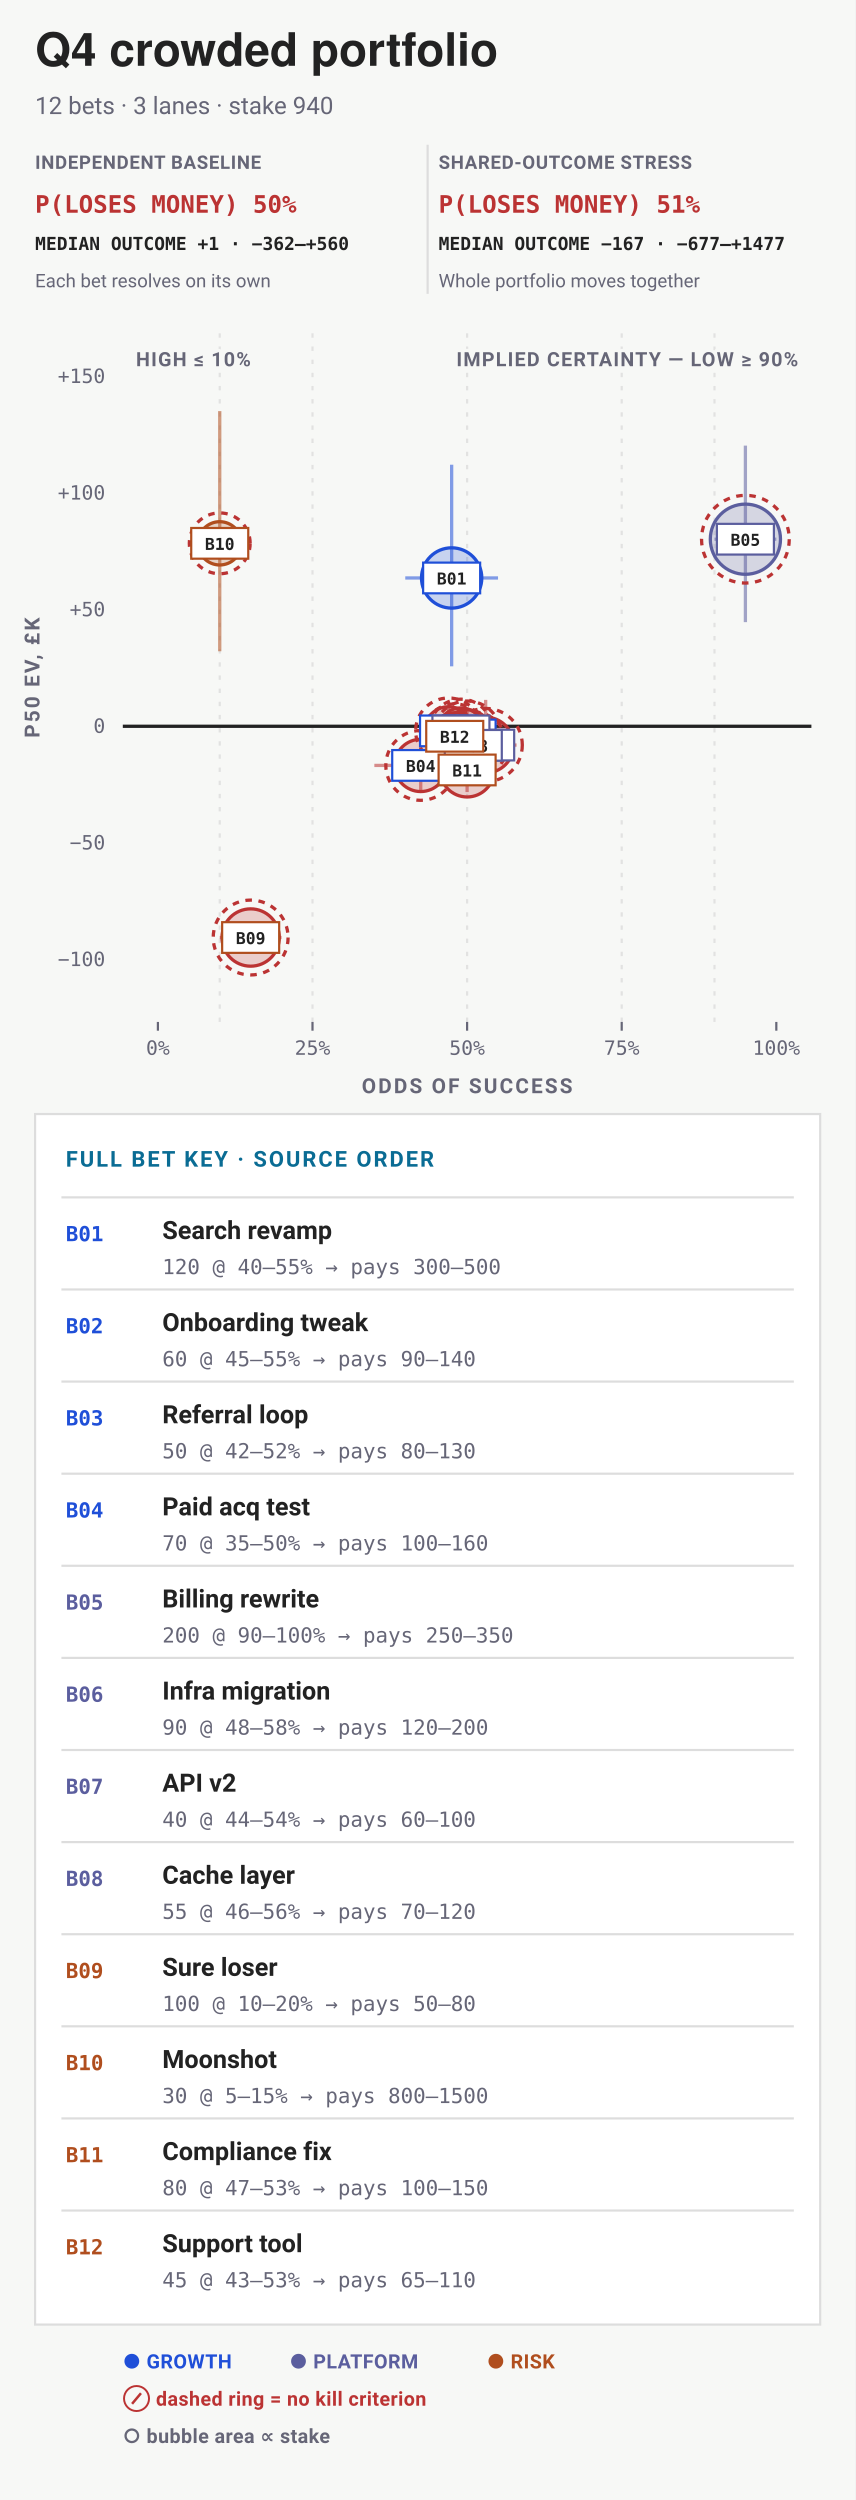
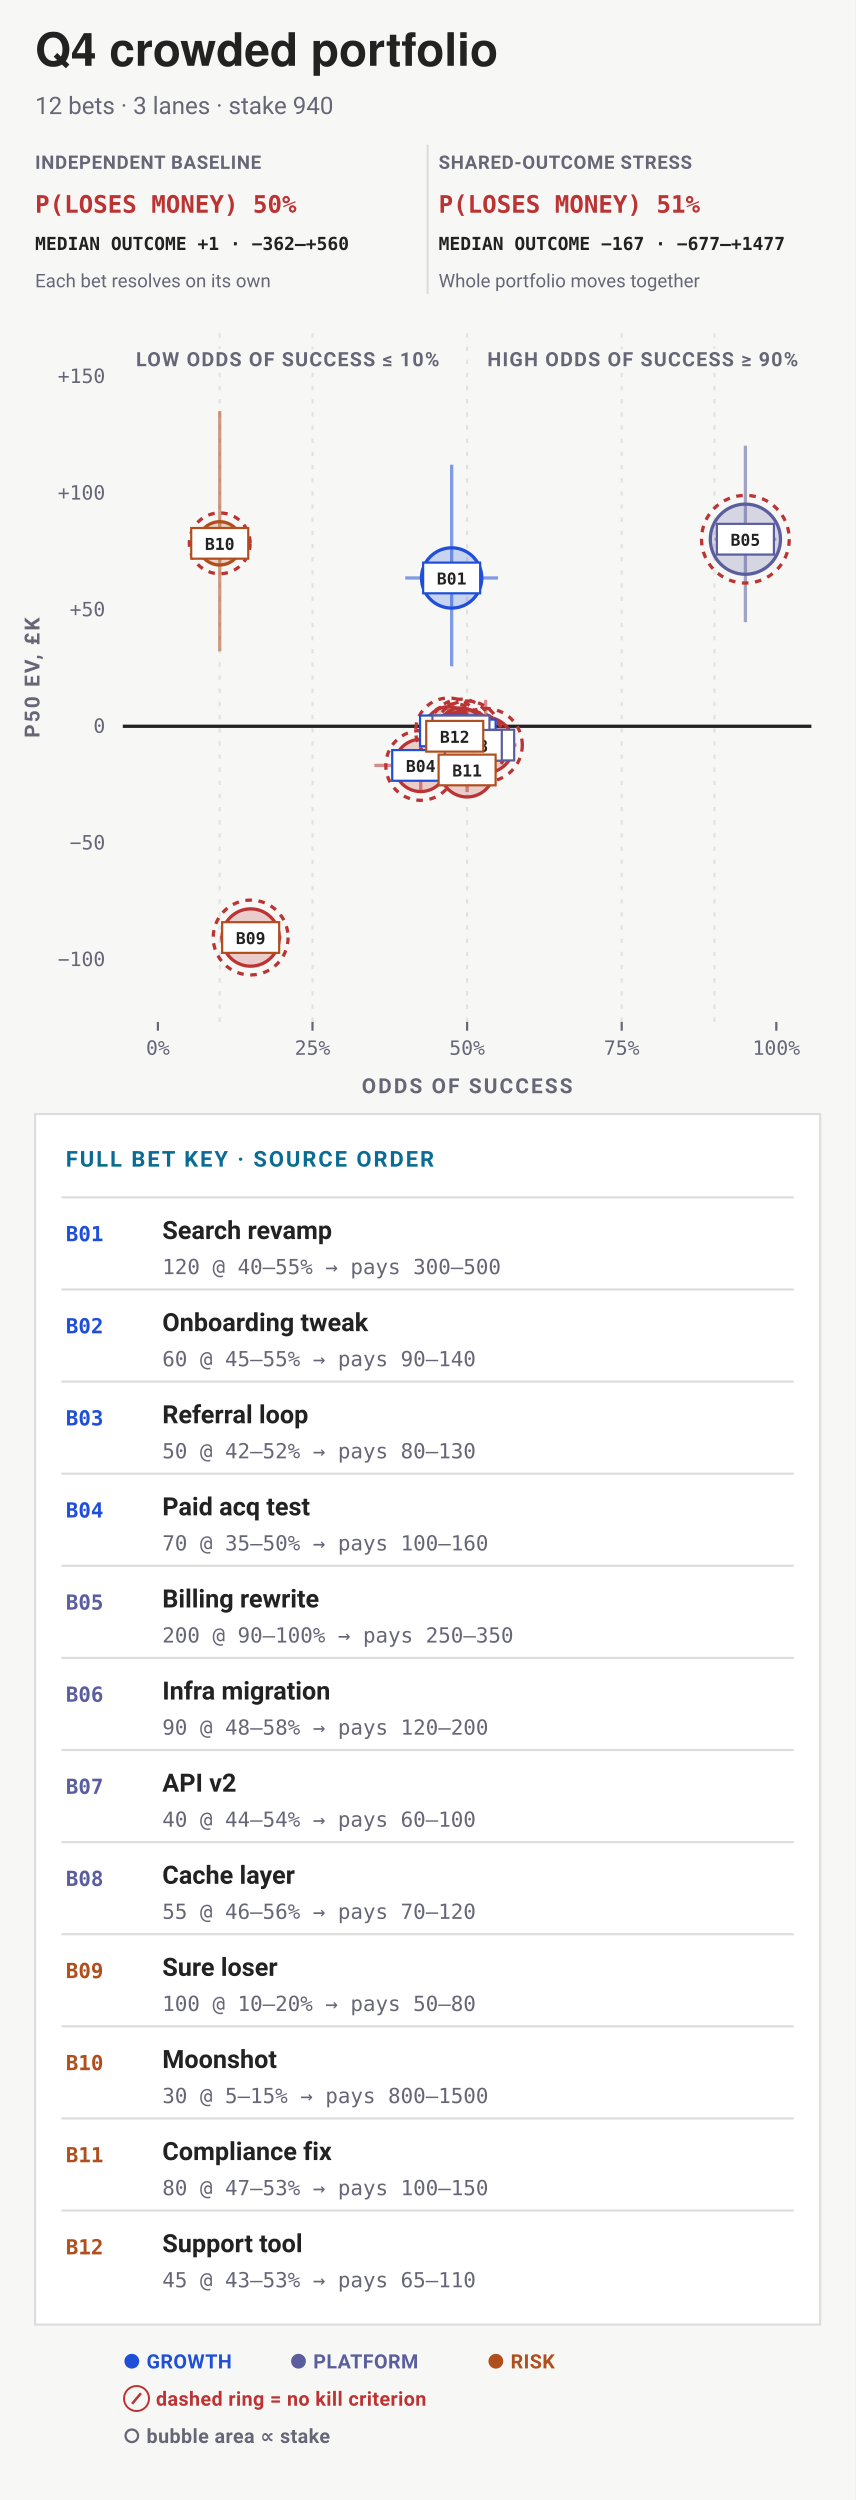
<svg xmlns="http://www.w3.org/2000/svg" data-bets-surface="allocation-plane" viewBox="0 0 390 1140" width="390" height="1140" font-family="-apple-system,BlinkMacSystemFont,'Segoe UI',Roboto,sans-serif" role="img" aria-labelledby="bets-quadrant-title bets-quadrant-desc">
  <rect width="390" height="1140" fill="#f7f8f6" />
  <text data-bets-title-line="" x="16" y="30" font-family="'Helvetica Neue',Helvetica,'Segoe UI',Roboto,sans-serif" font-size="21" font-weight="600" fill="#222">Q4 crowded portfolio</text>
  <text x="16" y="52" font-size="11" fill="#667">12 bets · 3 lanes · stake 940</text>
  <g data-condition-receipt="" data-condition="independent">
    <text x="16" y="77" font-size="8.5" font-weight="700" letter-spacing="0.035em" fill="#667">INDEPENDENT BASELINE</text>
    <text x="16" y="97" font-size="11" font-weight="700" font-family="ui-monospace,'SF Mono',Menlo,Consolas,monospace" fill="#b33">P(LOSES MONEY) 50%</text>
    <text x="16" y="114" font-size="8.2" font-weight="600" font-family="ui-monospace,'SF Mono',Menlo,Consolas,monospace" fill="#222">MEDIAN OUTCOME +1 · −362–+560</text>
    <text x="16" y="131" font-size="8.5" fill="#667">Each bet resolves on its own</text>
  </g>
  <g data-condition-receipt="" data-condition="shared">
    <line x1="195" y1="66" x2="195" y2="134" stroke="#ddd" />
    <text x="200" y="77" font-size="8.5" font-weight="700" letter-spacing="0.035em" fill="#667">SHARED-OUTCOME STRESS</text>
    <text x="200" y="97" font-size="11" font-weight="700" font-family="ui-monospace,'SF Mono',Menlo,Consolas,monospace" fill="#b33">P(LOSES MONEY) 51%</text>
    <text x="200" y="114" font-size="8.2" font-weight="600" font-family="ui-monospace,'SF Mono',Menlo,Consolas,monospace" fill="#222">MEDIAN OUTCOME −167 · −677–+1477</text>
    <text x="200" y="131" font-size="8.5" fill="#667">Whole portfolio moves together</text>
  </g>
  <line data-allocation-guide="" x1="100.2" y1="152" x2="100.2" y2="466" stroke="#ddd" stroke-width="1" stroke-dasharray="2 4" stroke-opacity="0.82" />
  <line data-allocation-guide="" x1="142.5" y1="152" x2="142.5" y2="466" stroke="#ddd" stroke-width="1" stroke-dasharray="2 4" stroke-opacity="0.82" />
  <line data-allocation-guide="" x1="213" y1="152" x2="213" y2="466" stroke="#ddd" stroke-width="1" stroke-dasharray="2 4" stroke-opacity="0.82" />
  <line data-allocation-guide="" x1="283.5" y1="152" x2="283.5" y2="466" stroke="#ddd" stroke-width="1" stroke-dasharray="2 4" stroke-opacity="0.82" />
  <line data-allocation-guide="" x1="325.8" y1="152" x2="325.8" y2="466" stroke="#ddd" stroke-width="1" stroke-dasharray="2 4" stroke-opacity="0.82" />
-   <text x="364" y="167" font-size="9" font-weight="700" letter-spacing="0.06em" text-anchor="end" stroke="#f7f8f6" stroke-width="3" stroke-linejoin="round" paint-order="stroke" fill="#667">IMPLIED CERTAINTY — LOW ≥ 90%</text>
-   <text x="62" y="167" font-size="9" font-weight="700" letter-spacing="0.06em" text-anchor="start" stroke="#f7f8f6" stroke-width="3" stroke-linejoin="round" paint-order="stroke" fill="#667">HIGH ≤ 10%</text>
+   <text x="364" y="167" font-size="9" font-weight="700" letter-spacing="0.06em" text-anchor="end" stroke="#f7f8f6" stroke-width="3" stroke-linejoin="round" paint-order="stroke" fill="#667">HIGH ODDS OF SUCCESS ≥ 90%</text>
+   <text x="62" y="167" font-size="9" font-weight="700" letter-spacing="0.06em" text-anchor="start" stroke="#f7f8f6" stroke-width="3" stroke-linejoin="round" paint-order="stroke" fill="#667">LOW ODDS OF SUCCESS ≤ 10%</text>
  <text x="48" y="440.54" font-size="9" text-anchor="end" font-family="ui-monospace,'SF Mono',Menlo,Consolas,monospace" fill="#667">−100</text>
  <text x="48" y="387.36" font-size="9" text-anchor="end" font-family="ui-monospace,'SF Mono',Menlo,Consolas,monospace" fill="#667">−50</text>
  <line data-allocation-zero="" x1="56" y1="331.18" x2="370" y2="331.18" stroke="#222" stroke-width="1.5" />
  <text x="48" y="334.18" font-size="9" text-anchor="end" font-family="ui-monospace,'SF Mono',Menlo,Consolas,monospace" fill="#667">0</text>
  <text x="48" y="281" font-size="9" text-anchor="end" font-family="ui-monospace,'SF Mono',Menlo,Consolas,monospace" fill="#667">+50</text>
  <text x="48" y="227.82" font-size="9" text-anchor="end" font-family="ui-monospace,'SF Mono',Menlo,Consolas,monospace" fill="#667">+100</text>
  <text x="48" y="174.64" font-size="9" text-anchor="end" font-family="ui-monospace,'SF Mono',Menlo,Consolas,monospace" fill="#667">+150</text>
  <line x1="72" y1="466" x2="72" y2="470" stroke="#667" stroke-width="1" />
  <text x="72" y="481" font-size="9" text-anchor="middle" font-family="ui-monospace,'SF Mono',Menlo,Consolas,monospace" fill="#667">0%</text>
  <line x1="142.5" y1="466" x2="142.5" y2="470" stroke="#667" stroke-width="1" />
  <text x="142.5" y="481" font-size="9" text-anchor="middle" font-family="ui-monospace,'SF Mono',Menlo,Consolas,monospace" fill="#667">25%</text>
  <line x1="213" y1="466" x2="213" y2="470" stroke="#667" stroke-width="1" />
  <text x="213" y="481" font-size="9" text-anchor="middle" font-family="ui-monospace,'SF Mono',Menlo,Consolas,monospace" fill="#667">50%</text>
  <line x1="283.5" y1="466" x2="283.5" y2="470" stroke="#667" stroke-width="1" />
  <text x="283.5" y="481" font-size="9" text-anchor="middle" font-family="ui-monospace,'SF Mono',Menlo,Consolas,monospace" fill="#667">75%</text>
  <line x1="354" y1="466" x2="354" y2="470" stroke="#667" stroke-width="1" />
  <text x="354" y="481" font-size="9" text-anchor="middle" font-family="ui-monospace,'SF Mono',Menlo,Consolas,monospace" fill="#667">100%</text>
  <text x="213" y="498.5" font-size="9.5" font-weight="700" letter-spacing="0.1em" text-anchor="middle" fill="#667">ODDS OF SUCCESS</text>
  <g transform="rotate(-90 18 309)">
    <text x="18" y="309" font-size="9.5" font-weight="700" letter-spacing="0.1em" text-anchor="middle" fill="#667">P50 EV, £K</text>
  </g>
  <g data-allocation-mark="" data-id="B01">
    <line x1="184.8" y1="263.55" x2="227.1" y2="263.55" stroke="#1F4FD8" stroke-width="1.5" stroke-opacity="0.55" />
    <line x1="205.95" y1="303.85" x2="205.95" y2="211.91" stroke="#1F4FD8" stroke-width="1.5" stroke-opacity="0.55" />
    <circle data-key="B01" cx="205.95" cy="263.55" r="13.75" fill="#1F4FD8" fill-opacity="0.22" stroke="#1F4FD8" stroke-width="1.5" />
  </g>
  <g data-allocation-mark="" data-id="B02">
    <line x1="198.9" y1="335.14" x2="227.1" y2="335.14" stroke="#b33" stroke-width="1.5" stroke-opacity="0.55" />
    <line x1="213" y1="345.34" x2="213" y2="322.72" stroke="#b33" stroke-width="1.5" stroke-opacity="0.55" />
    <circle data-key="B02" cx="213" cy="335.14" r="11.48" fill="#b33" fill-opacity="0.22" stroke="#b33" stroke-width="1.5" />
    <circle cx="213" cy="335.14" r="15.48" fill="none" stroke="#b33" stroke-width="1.5" stroke-dasharray="3 3" />
  </g>
  <g data-allocation-mark="" data-id="B03">
    <line x1="190.44" y1="333.28" x2="218.64" y2="333.28" stroke="#b33" stroke-width="1.5" stroke-opacity="0.55" />
    <line x1="204.54" y1="342.86" x2="204.54" y2="322.01" stroke="#b33" stroke-width="1.5" stroke-opacity="0.55" />
    <circle data-key="B03" cx="204.54" cy="333.28" r="11" fill="#b33" fill-opacity="0.22" stroke="#b33" stroke-width="1.5" />
    <circle cx="204.54" cy="333.28" r="15" fill="none" stroke="#b33" stroke-width="1.5" stroke-dasharray="3 3" />
  </g>
  <g data-allocation-mark="" data-id="B04">
    <line x1="170.7" y1="349.03" x2="213" y2="349.03" stroke="#b33" stroke-width="1.5" stroke-opacity="0.55" />
    <line x1="191.85" y1="360.59" x2="191.85" y2="334.91" stroke="#b33" stroke-width="1.5" stroke-opacity="0.55" />
    <circle data-key="B04" cx="191.85" cy="349.03" r="11.92" fill="#b33" fill-opacity="0.22" stroke="#b33" stroke-width="1.5" />
    <circle cx="191.85" cy="349.03" r="15.92" fill="none" stroke="#b33" stroke-width="1.5" stroke-dasharray="3 3" />
  </g>
  <g data-allocation-mark="" data-id="B05">
    <line x1="325.8" y1="245.88" x2="354" y2="245.88" stroke="#5B5E9E" stroke-width="1.5" stroke-opacity="0.55" />
    <line x1="339.9" y1="283.7" x2="339.9" y2="203.2" stroke="#5B5E9E" stroke-width="1.5" stroke-opacity="0.55" />
    <circle data-key="B05" cx="339.9" cy="245.88" r="16" fill="#5B5E9E" fill-opacity="0.22" stroke="#5B5E9E" stroke-width="1.5" />
    <circle cx="339.9" cy="245.88" r="20" fill="none" stroke="#b33" stroke-width="1.5" stroke-dasharray="3 3" />
  </g>
  <g data-allocation-mark="" data-id="B06">
    <line x1="207.36" y1="339.75" x2="235.56" y2="339.75" stroke="#b33" stroke-width="1.5" stroke-opacity="0.55" />
    <line x1="221.46" y1="356.52" x2="221.46" y2="319.14" stroke="#b33" stroke-width="1.5" stroke-opacity="0.55" />
    <circle data-key="B06" cx="221.46" cy="339.75" r="12.71" fill="#b33" fill-opacity="0.22" stroke="#b33" stroke-width="1.5" />
    <circle cx="221.46" cy="339.75" r="16.71" fill="none" stroke="#b33" stroke-width="1.5" stroke-dasharray="3 3" />
  </g>
  <g data-allocation-mark="" data-id="B07">
    <line x1="196.08" y1="333.29" x2="224.28" y2="333.29" stroke="#b33" stroke-width="1.5" stroke-opacity="0.55" />
    <line x1="210.18" y1="341.31" x2="210.18" y2="323.8" stroke="#b33" stroke-width="1.5" stroke-opacity="0.55" />
    <circle data-key="B07" cx="210.18" cy="333.29" r="10.47" fill="#b33" fill-opacity="0.22" stroke="#b33" stroke-width="1.5" />
    <circle cx="210.18" cy="333.29" r="14.47" fill="none" stroke="#b33" stroke-width="1.5" stroke-dasharray="3 3" />
  </g>
  <g data-allocation-mark="" data-id="B08">
    <line x1="201.72" y1="339.87" x2="229.92" y2="339.87" stroke="#b33" stroke-width="1.5" stroke-opacity="0.55" />
    <line x1="215.82" y1="349.91" x2="215.82" y2="326.86" stroke="#b33" stroke-width="1.5" stroke-opacity="0.55" />
    <circle data-key="B08" cx="215.82" cy="339.87" r="11.24" fill="#b33" fill-opacity="0.22" stroke="#b33" stroke-width="1.5" />
    <circle cx="215.82" cy="339.87" r="15.24" fill="none" stroke="#b33" stroke-width="1.5" stroke-dasharray="3 3" />
  </g>
  <g data-allocation-mark="" data-id="B09">
    <line x1="100.2" y1="427.51" x2="128.4" y2="427.51" stroke="#b33" stroke-width="1.5" stroke-opacity="0.55" />
    <line x1="114.3" y1="430.55" x2="114.3" y2="424.02" stroke="#b33" stroke-width="1.5" stroke-opacity="0.55" />
    <circle data-key="B09" cx="114.3" cy="427.51" r="13.07" fill="#b33" fill-opacity="0.22" stroke="#b33" stroke-width="1.5" />
    <circle cx="114.3" cy="427.51" r="17.07" fill="none" stroke="#b33" stroke-width="1.5" stroke-dasharray="3 3" />
  </g>
  <g data-allocation-mark="" data-id="B10">
    <line x1="86.1" y1="247.76" x2="114.3" y2="247.76" stroke="#B04E1E" stroke-width="1.5" stroke-opacity="0.55" />
    <line x1="100.2" y1="296.98" x2="100.2" y2="187.45" stroke="#B04E1E" stroke-width="1.5" stroke-opacity="0.55" />
    <circle data-key="B10" cx="100.2" cy="247.76" r="9.87" fill="#B04E1E" fill-opacity="0.22" stroke="#B04E1E" stroke-width="1.5" />
    <circle cx="100.2" cy="247.76" r="13.87" fill="none" stroke="#b33" stroke-width="1.5" stroke-dasharray="3 3" />
  </g>
  <g data-allocation-mark="" data-id="B11">
    <line x1="204.54" y1="351.1" x2="221.46" y2="351.1" stroke="#b33" stroke-width="1.5" stroke-opacity="0.55" />
    <line x1="213" y1="361.18" x2="213" y2="339.58" stroke="#b33" stroke-width="1.5" stroke-opacity="0.55" />
    <circle data-key="B11" cx="213" cy="351.1" r="12.32" fill="#b33" fill-opacity="0.22" stroke="#b33" stroke-width="1.5" />
  </g>
  <g data-allocation-mark="" data-id="B12">
    <line x1="193.26" y1="335.74" x2="221.46" y2="335.74" stroke="#b33" stroke-width="1.5" stroke-opacity="0.55" />
    <line x1="207.36" y1="344.3" x2="207.36" y2="325.37" stroke="#b33" stroke-width="1.5" stroke-opacity="0.55" />
    <circle data-key="B12" cx="207.36" cy="335.74" r="10.74" fill="#b33" fill-opacity="0.22" stroke="#b33" stroke-width="1.5" />
    <circle cx="207.36" cy="335.74" r="14.74" fill="none" stroke="#b33" stroke-width="1.5" stroke-dasharray="3 3" />
  </g>
  <rect x="192.95" y="256.55" width="26" height="14" fill="#fff" stroke="#1F4FD8" stroke-width="1" />
  <text x="205.95" y="266.55" font-size="7.5" font-weight="700" text-anchor="middle" font-family="ui-monospace,'SF Mono',Menlo,Consolas,monospace" fill="#222">B01</text>
  <rect x="200" y="328.14" width="26" height="14" fill="#fff" stroke="#1F4FD8" stroke-width="1" />
  <text x="213" y="338.14" font-size="7.5" font-weight="700" text-anchor="middle" font-family="ui-monospace,'SF Mono',Menlo,Consolas,monospace" fill="#222">B02</text>
  <rect x="191.54" y="326.28" width="26" height="14" fill="#fff" stroke="#1F4FD8" stroke-width="1" />
  <text x="204.54" y="336.28" font-size="7.5" font-weight="700" text-anchor="middle" font-family="ui-monospace,'SF Mono',Menlo,Consolas,monospace" fill="#222">B03</text>
  <rect x="178.85" y="342.03" width="26" height="14" fill="#fff" stroke="#1F4FD8" stroke-width="1" />
  <text x="191.85" y="352.03" font-size="7.5" font-weight="700" text-anchor="middle" font-family="ui-monospace,'SF Mono',Menlo,Consolas,monospace" fill="#222">B04</text>
  <rect x="326.9" y="238.88" width="26" height="14" fill="#fff" stroke="#5B5E9E" stroke-width="1" />
  <text x="339.9" y="248.88" font-size="7.5" font-weight="700" text-anchor="middle" font-family="ui-monospace,'SF Mono',Menlo,Consolas,monospace" fill="#222">B05</text>
  <rect x="208.46" y="332.75" width="26" height="14" fill="#fff" stroke="#5B5E9E" stroke-width="1" />
  <text x="221.46" y="342.75" font-size="7.5" font-weight="700" text-anchor="middle" font-family="ui-monospace,'SF Mono',Menlo,Consolas,monospace" fill="#222">B06</text>
  <rect x="197.18" y="326.29" width="26" height="14" fill="#fff" stroke="#5B5E9E" stroke-width="1" />
  <text x="210.18" y="336.29" font-size="7.5" font-weight="700" text-anchor="middle" font-family="ui-monospace,'SF Mono',Menlo,Consolas,monospace" fill="#222">B07</text>
  <rect x="202.82" y="332.87" width="26" height="14" fill="#fff" stroke="#5B5E9E" stroke-width="1" />
  <text x="215.82" y="342.87" font-size="7.5" font-weight="700" text-anchor="middle" font-family="ui-monospace,'SF Mono',Menlo,Consolas,monospace" fill="#222">B08</text>
  <rect x="101.3" y="420.51" width="26" height="14" fill="#fff" stroke="#B04E1E" stroke-width="1" />
  <text x="114.3" y="430.51" font-size="7.5" font-weight="700" text-anchor="middle" font-family="ui-monospace,'SF Mono',Menlo,Consolas,monospace" fill="#222">B09</text>
  <rect x="87.2" y="240.76" width="26" height="14" fill="#fff" stroke="#B04E1E" stroke-width="1" />
  <text x="100.2" y="250.76" font-size="7.5" font-weight="700" text-anchor="middle" font-family="ui-monospace,'SF Mono',Menlo,Consolas,monospace" fill="#222">B10</text>
  <rect x="200" y="344.1" width="26" height="14" fill="#fff" stroke="#B04E1E" stroke-width="1" />
  <text x="213" y="354.1" font-size="7.5" font-weight="700" text-anchor="middle" font-family="ui-monospace,'SF Mono',Menlo,Consolas,monospace" fill="#222">B11</text>
  <rect x="194.36" y="328.74" width="26" height="14" fill="#fff" stroke="#B04E1E" stroke-width="1" />
  <text x="207.36" y="338.74" font-size="7.5" font-weight="700" text-anchor="middle" font-family="ui-monospace,'SF Mono',Menlo,Consolas,monospace" fill="#222">B12</text>
  <rect data-quadrant-key="" x="16" y="508" width="358" height="552" fill="#fff" stroke="#ddd" />
  <text x="30" y="532" font-size="10" font-weight="700" letter-spacing="0.09em" fill="#0A6C94">FULL BET KEY · SOURCE ORDER</text>
  <line x1="28" y1="546" x2="362" y2="546" stroke="#ddd" />
  <text x="30" y="566" font-size="9.5" font-weight="700" font-family="ui-monospace,'SF Mono',Menlo,Consolas,monospace" fill="#1F4FD8">B01</text>
  <text x="74" y="565" font-size="11.5" font-weight="600" fill="#222">Search revamp</text>
  <text x="74" y="581" font-size="9.5" font-family="ui-monospace,'SF Mono',Menlo,Consolas,monospace" fill="#667">120 @ 40–55% → pays 300–500</text>
  <line x1="28" y1="588" x2="362" y2="588" stroke="#ddd" />
  <text x="30" y="608" font-size="9.5" font-weight="700" font-family="ui-monospace,'SF Mono',Menlo,Consolas,monospace" fill="#1F4FD8">B02</text>
  <text x="74" y="607" font-size="11.5" font-weight="600" fill="#222">Onboarding tweak</text>
  <text x="74" y="623" font-size="9.5" font-family="ui-monospace,'SF Mono',Menlo,Consolas,monospace" fill="#667">60 @ 45–55% → pays 90–140</text>
  <line x1="28" y1="630" x2="362" y2="630" stroke="#ddd" />
  <text x="30" y="650" font-size="9.5" font-weight="700" font-family="ui-monospace,'SF Mono',Menlo,Consolas,monospace" fill="#1F4FD8">B03</text>
  <text x="74" y="649" font-size="11.5" font-weight="600" fill="#222">Referral loop</text>
  <text x="74" y="665" font-size="9.5" font-family="ui-monospace,'SF Mono',Menlo,Consolas,monospace" fill="#667">50 @ 42–52% → pays 80–130</text>
  <line x1="28" y1="672" x2="362" y2="672" stroke="#ddd" />
  <text x="30" y="692" font-size="9.5" font-weight="700" font-family="ui-monospace,'SF Mono',Menlo,Consolas,monospace" fill="#1F4FD8">B04</text>
  <text x="74" y="691" font-size="11.5" font-weight="600" fill="#222">Paid acq test</text>
  <text x="74" y="707" font-size="9.5" font-family="ui-monospace,'SF Mono',Menlo,Consolas,monospace" fill="#667">70 @ 35–50% → pays 100–160</text>
  <line x1="28" y1="714" x2="362" y2="714" stroke="#ddd" />
  <text x="30" y="734" font-size="9.5" font-weight="700" font-family="ui-monospace,'SF Mono',Menlo,Consolas,monospace" fill="#5B5E9E">B05</text>
  <text x="74" y="733" font-size="11.5" font-weight="600" fill="#222">Billing rewrite</text>
  <text x="74" y="749" font-size="9.5" font-family="ui-monospace,'SF Mono',Menlo,Consolas,monospace" fill="#667">200 @ 90–100% → pays 250–350</text>
  <line x1="28" y1="756" x2="362" y2="756" stroke="#ddd" />
  <text x="30" y="776" font-size="9.5" font-weight="700" font-family="ui-monospace,'SF Mono',Menlo,Consolas,monospace" fill="#5B5E9E">B06</text>
  <text x="74" y="775" font-size="11.5" font-weight="600" fill="#222">Infra migration</text>
  <text x="74" y="791" font-size="9.5" font-family="ui-monospace,'SF Mono',Menlo,Consolas,monospace" fill="#667">90 @ 48–58% → pays 120–200</text>
  <line x1="28" y1="798" x2="362" y2="798" stroke="#ddd" />
  <text x="30" y="818" font-size="9.5" font-weight="700" font-family="ui-monospace,'SF Mono',Menlo,Consolas,monospace" fill="#5B5E9E">B07</text>
  <text x="74" y="817" font-size="11.5" font-weight="600" fill="#222">API v2</text>
  <text x="74" y="833" font-size="9.5" font-family="ui-monospace,'SF Mono',Menlo,Consolas,monospace" fill="#667">40 @ 44–54% → pays 60–100</text>
  <line x1="28" y1="840" x2="362" y2="840" stroke="#ddd" />
  <text x="30" y="860" font-size="9.5" font-weight="700" font-family="ui-monospace,'SF Mono',Menlo,Consolas,monospace" fill="#5B5E9E">B08</text>
  <text x="74" y="859" font-size="11.5" font-weight="600" fill="#222">Cache layer</text>
  <text x="74" y="875" font-size="9.5" font-family="ui-monospace,'SF Mono',Menlo,Consolas,monospace" fill="#667">55 @ 46–56% → pays 70–120</text>
  <line x1="28" y1="882" x2="362" y2="882" stroke="#ddd" />
  <text x="30" y="902" font-size="9.5" font-weight="700" font-family="ui-monospace,'SF Mono',Menlo,Consolas,monospace" fill="#B04E1E">B09</text>
  <text x="74" y="901" font-size="11.5" font-weight="600" fill="#222">Sure loser</text>
  <text x="74" y="917" font-size="9.5" font-family="ui-monospace,'SF Mono',Menlo,Consolas,monospace" fill="#667">100 @ 10–20% → pays 50–80</text>
  <line x1="28" y1="924" x2="362" y2="924" stroke="#ddd" />
  <text x="30" y="944" font-size="9.5" font-weight="700" font-family="ui-monospace,'SF Mono',Menlo,Consolas,monospace" fill="#B04E1E">B10</text>
  <text x="74" y="943" font-size="11.5" font-weight="600" fill="#222">Moonshot</text>
  <text x="74" y="959" font-size="9.5" font-family="ui-monospace,'SF Mono',Menlo,Consolas,monospace" fill="#667">30 @ 5–15% → pays 800–1500</text>
  <line x1="28" y1="966" x2="362" y2="966" stroke="#ddd" />
  <text x="30" y="986" font-size="9.5" font-weight="700" font-family="ui-monospace,'SF Mono',Menlo,Consolas,monospace" fill="#B04E1E">B11</text>
  <text x="74" y="985" font-size="11.5" font-weight="600" fill="#222">Compliance fix</text>
  <text x="74" y="1001" font-size="9.5" font-family="ui-monospace,'SF Mono',Menlo,Consolas,monospace" fill="#667">80 @ 47–53% → pays 100–150</text>
  <line x1="28" y1="1008" x2="362" y2="1008" stroke="#ddd" />
  <text x="30" y="1028" font-size="9.5" font-weight="700" font-family="ui-monospace,'SF Mono',Menlo,Consolas,monospace" fill="#B04E1E">B12</text>
  <text x="74" y="1027" font-size="11.5" font-weight="600" fill="#222">Support tool</text>
  <text x="74" y="1043" font-size="9.5" font-family="ui-monospace,'SF Mono',Menlo,Consolas,monospace" fill="#667">45 @ 43–53% → pays 65–110</text>
  <text x="56" y="1080" font-size="9" font-weight="700" letter-spacing="0.02em" fill="#1F4FD8">● GROWTH</text>
  <text x="132" y="1080" font-size="9" font-weight="700" letter-spacing="0.02em" fill="#5B5E9E">● PLATFORM</text>
  <text x="222" y="1080" font-size="9" font-weight="700" letter-spacing="0.02em" fill="#B04E1E">● RISK</text>
  <text x="56" y="1097" font-size="9" font-weight="700" letter-spacing="0.02em" fill="#b33">⊘ dashed ring = no kill criterion</text>
  <text x="56" y="1114" font-size="9" font-weight="700" letter-spacing="0.02em" fill="#667">○ bubble area ∝ stake</text>
  <rect data-narrow="" width="0" height="0" fill="none" />
</svg>
